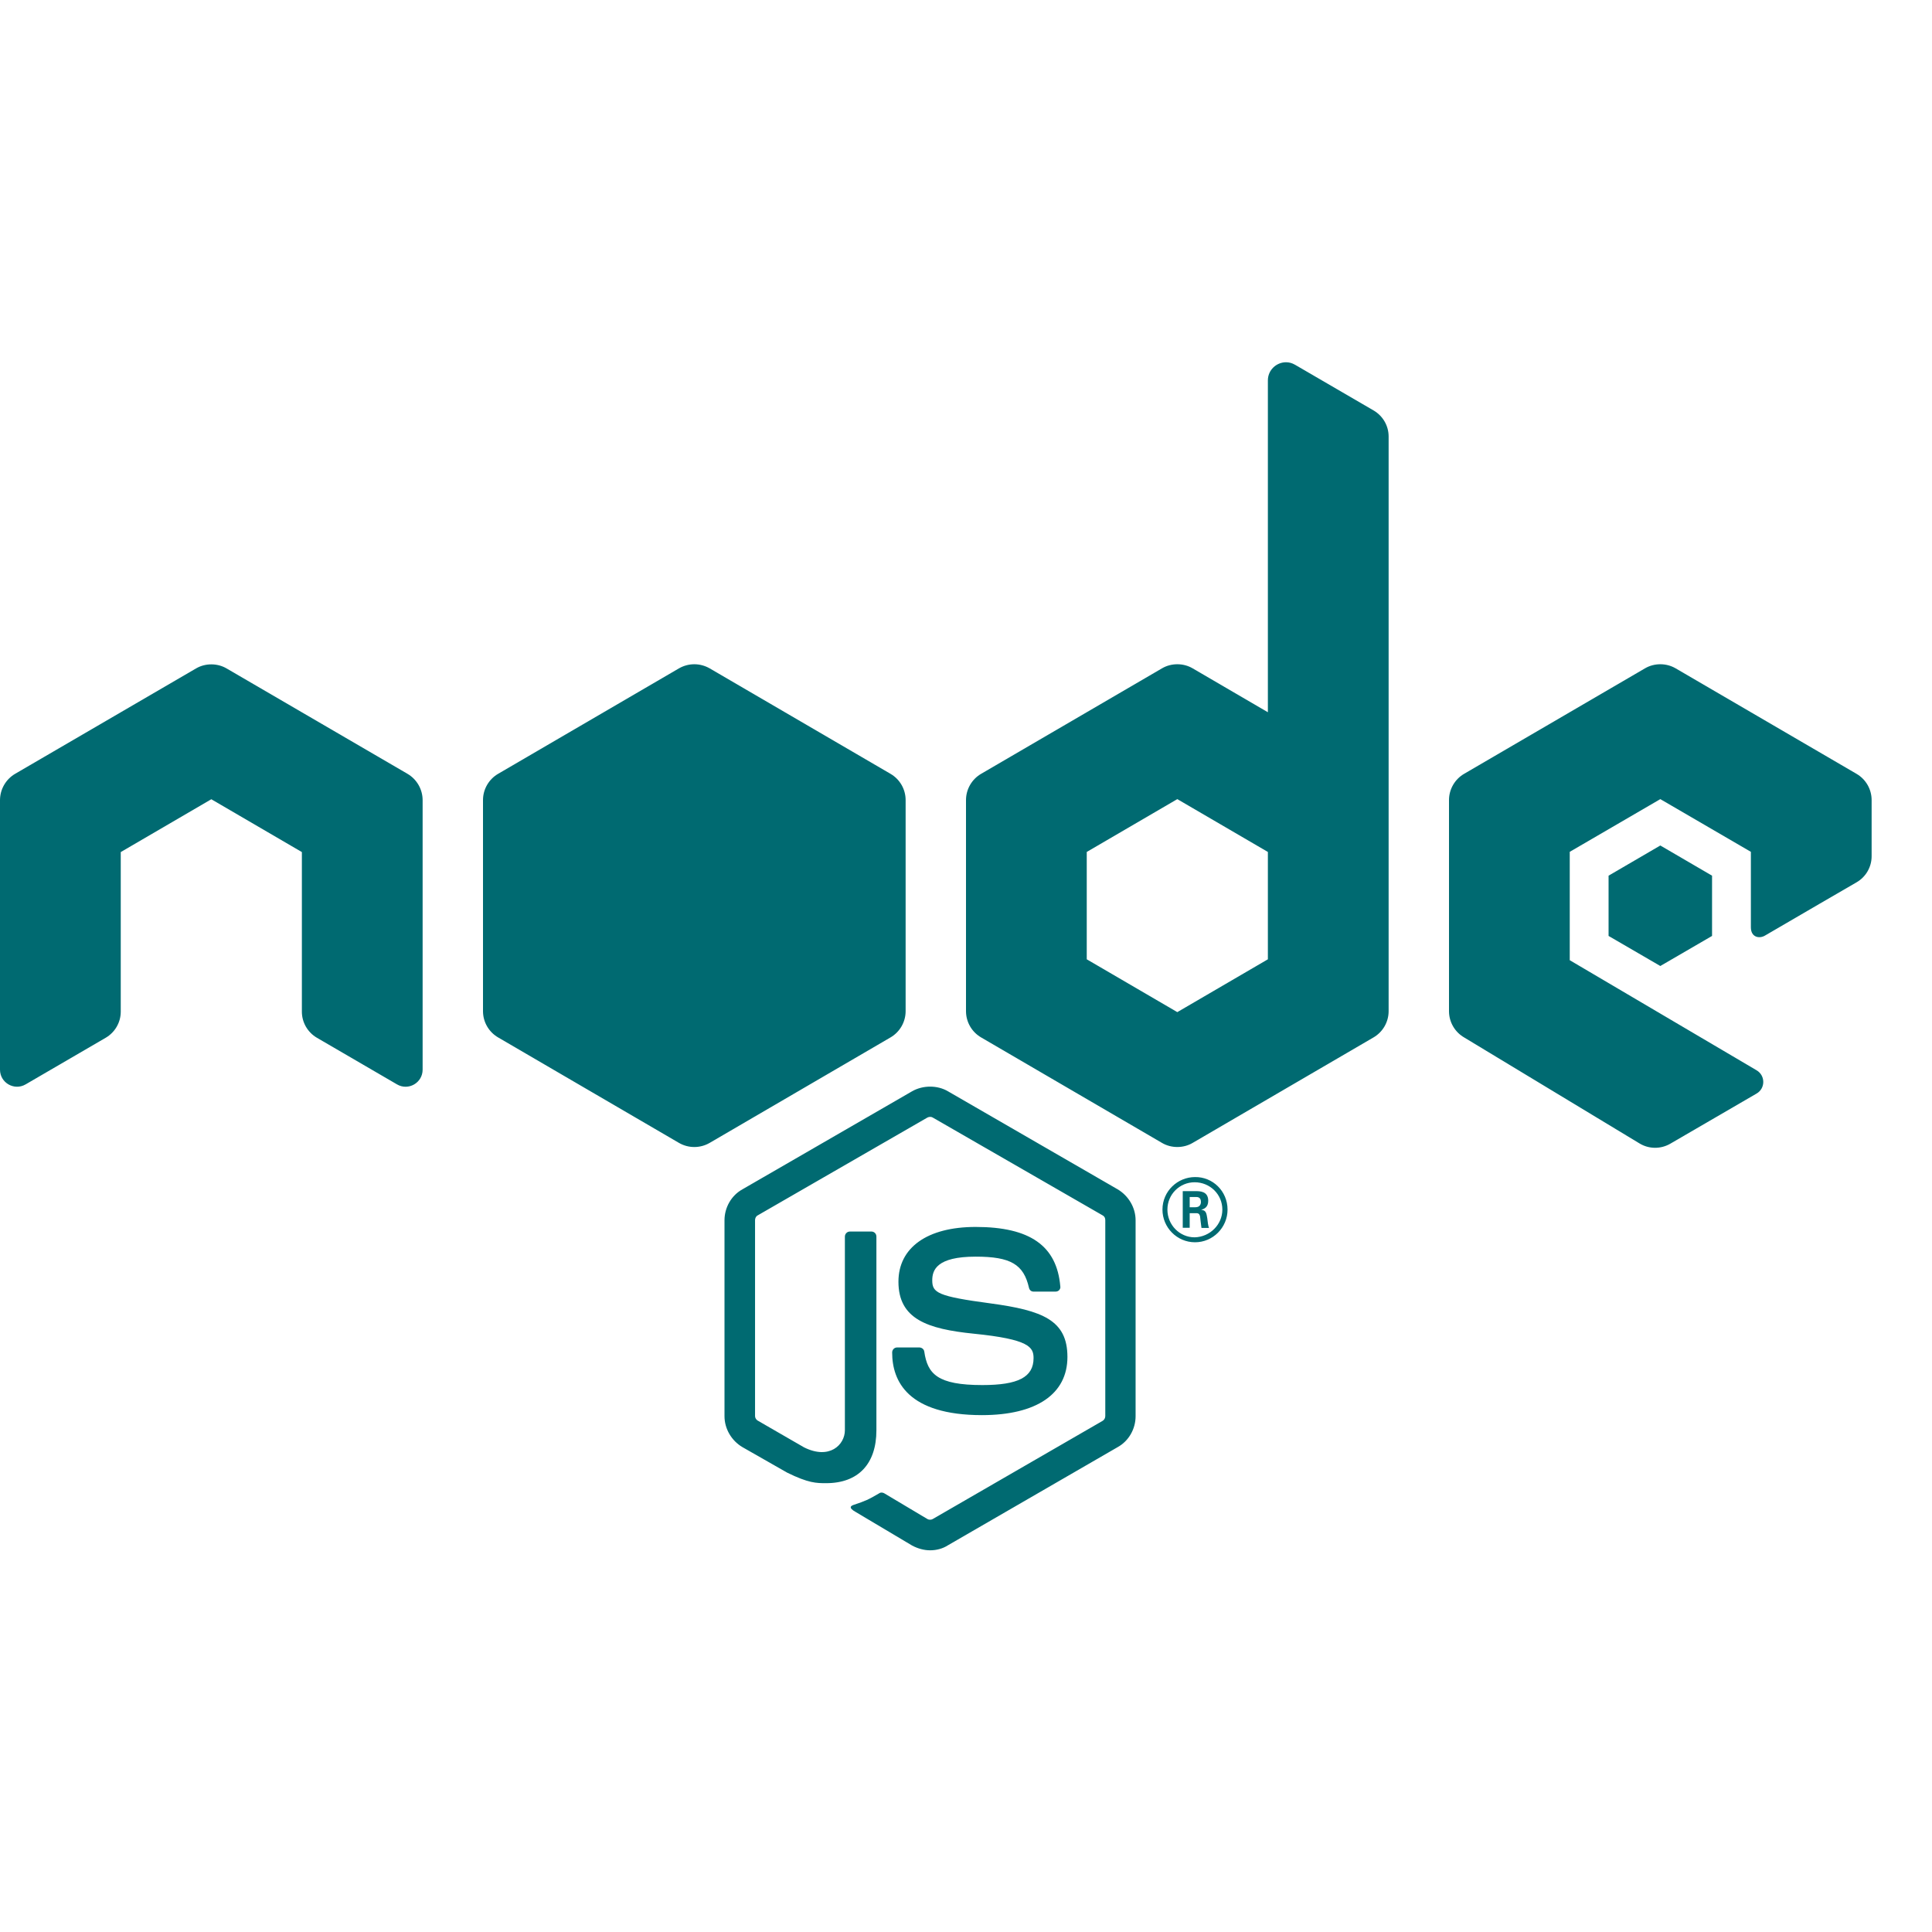
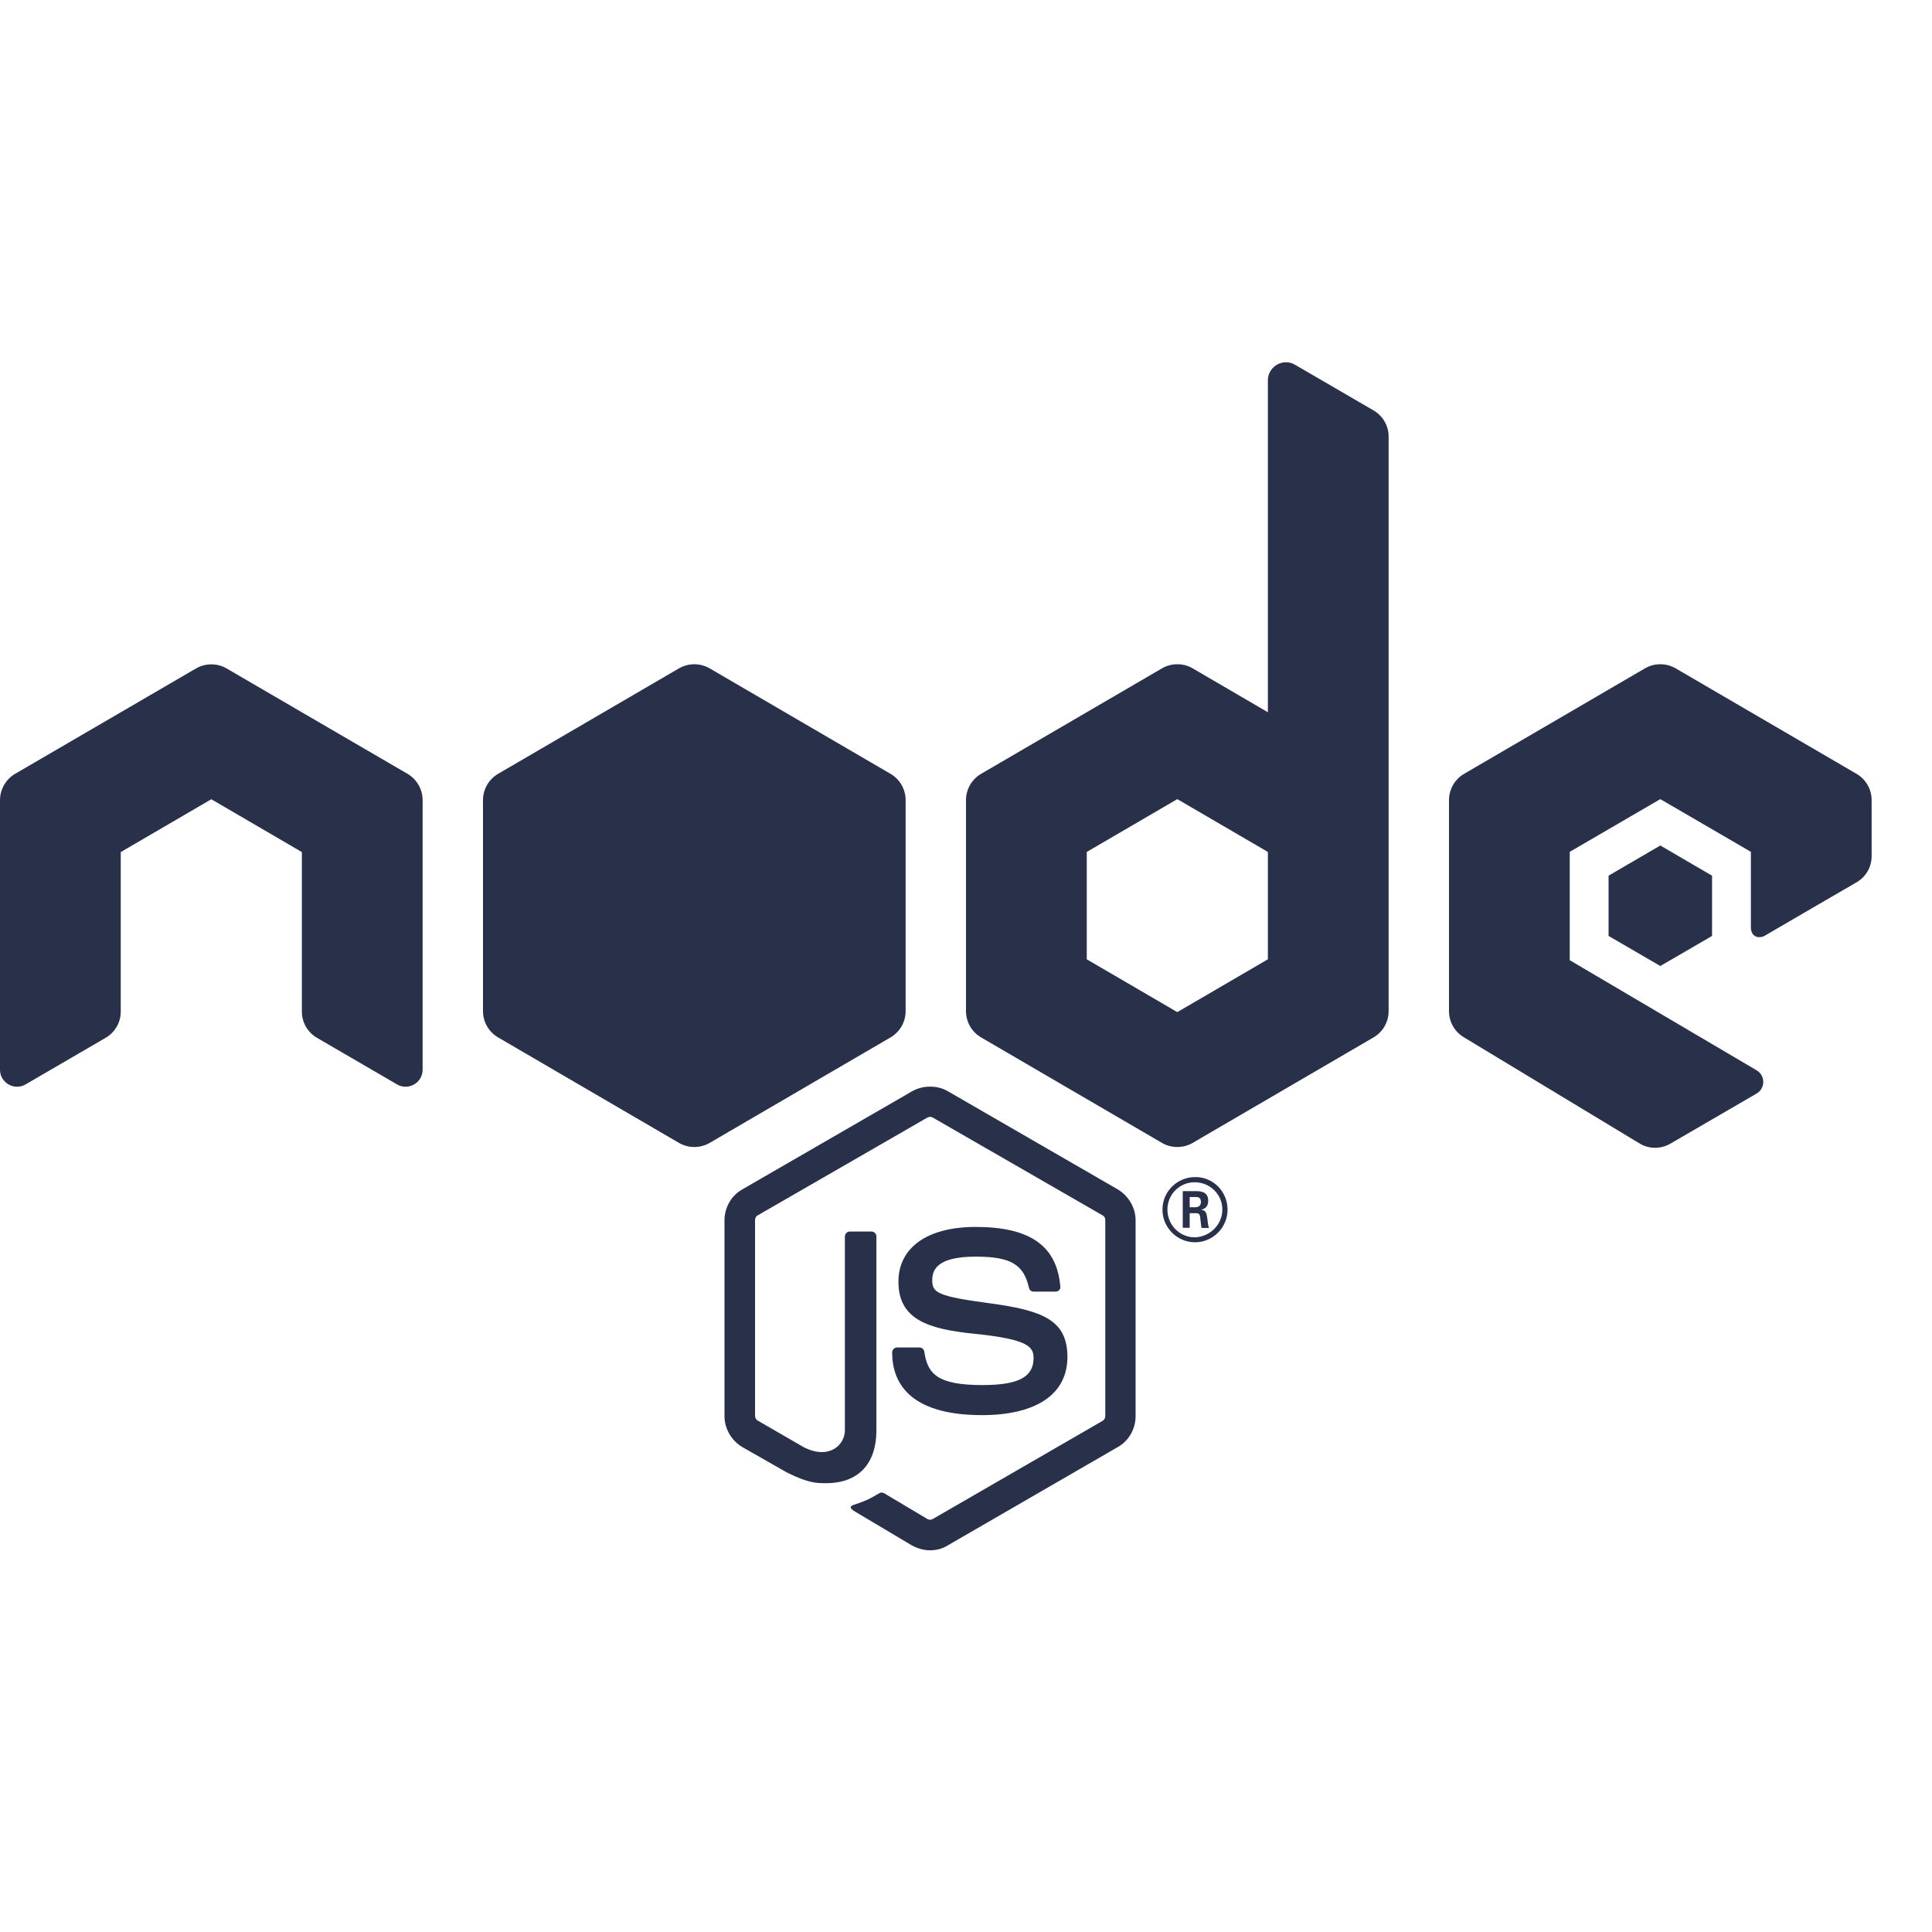
<svg xmlns="http://www.w3.org/2000/svg" viewBox="0 0 32 32" width="32px" height="32px">
-   <path fill="#006a71" d="M 21.301 6 C 21.144 6 21 6.126 21 6.301 L 21 11.797 L 19.754 11.07 C 19.676 11.024 19.588 11.002 19.5 11.002 C 19.412 11.002 19.324 11.024 19.246 11.07 L 16.252 12.816 C 16.096 12.906 16 13.073 16 13.252 L 16 16.748 C 16 16.928 16.096 17.094 16.252 17.184 L 19.246 18.93 C 19.324 18.976 19.412 18.998 19.5 18.998 C 19.588 18.998 19.676 18.976 19.754 18.93 L 22.748 17.184 C 22.904 17.094 23 16.927 23 16.748 L 23 15 L 23 13.252 L 23 7.23 C 23 7.052 22.905 6.889 22.752 6.799 L 21.449 6.041 C 21.4 6.013 21.351 6 21.301 6 z M 11.5 11.002 C 11.412 11.002 11.325 11.025 11.246 11.07 L 8.252 12.816 C 8.096 12.906 8 13.073 8 13.252 L 8 16.748 C 8 16.928 8.096 17.094 8.252 17.184 L 11.246 18.93 C 11.403 19.021 11.597 19.021 11.754 18.93 L 14.748 17.184 C 14.904 17.094 15 16.927 15 16.748 L 15 13.252 C 15 13.072 14.904 12.906 14.748 12.816 L 11.754 11.07 C 11.675 11.025 11.588 11.002 11.5 11.002 z M 27.5 11.002 C 27.412 11.002 27.324 11.024 27.246 11.07 L 24.252 12.816 C 24.096 12.906 24 13.073 24 13.252 L 24 16.748 C 24 16.928 24.096 17.094 24.252 17.184 L 27.156 18.939 C 27.312 19.034 27.508 19.035 27.666 18.943 L 29.094 18.113 C 29.242 18.028 29.243 17.814 29.094 17.727 L 26 15.904 L 26 14.109 L 27.5 13.236 L 29 14.109 L 29 15.359 C 29 15.526 29.14 15.552 29.234 15.496 C 29.612 15.274 30.752 14.613 30.752 14.613 C 30.905 14.524 31 14.36 31 14.182 L 31 13.252 C 31 13.072 30.904 12.906 30.748 12.816 L 27.754 11.07 C 27.675 11.024 27.588 11.002 27.5 11.002 z M 3.5 11.004 C 3.412 11.004 3.324 11.026 3.246 11.072 L 0.252 12.816 C 0.096 12.907 0 13.074 0 13.254 L 0 17.717 C 0 17.935 0.236 18.07 0.424 17.961 L 1.752 17.188 C 1.905 17.098 2 16.934 2 16.756 L 2 14.113 L 3.5 13.238 L 5 14.113 L 5 16.756 C 5 16.934 5.095 17.098 5.248 17.188 L 6.576 17.961 C 6.764 18.071 7 17.935 7 17.717 L 7 13.254 C 7 13.074 6.904 12.907 6.748 12.816 L 3.754 11.072 C 3.676 11.026 3.588 11.004 3.5 11.004 z M 19.5 13.236 L 21 14.111 L 21 15 L 21 15.889 L 19.5 16.764 L 18 15.889 L 18 14.111 L 19.5 13.236 z M 27.5 14.004 L 26.643 14.504 L 26.643 15.502 L 27.5 16 L 28.357 15.502 L 28.357 14.504 L 27.5 14.004 z M 15.406 17.998 C 15.303 17.998 15.199 18.023 15.109 18.074 L 12.297 19.699 C 12.112 19.801 12 20.002 12 20.211 L 12 23.457 C 12 23.666 12.117 23.863 12.297 23.969 L 13.037 24.391 C 13.392 24.566 13.523 24.566 13.684 24.566 C 14.214 24.566 14.516 24.249 14.516 23.689 L 14.516 20.482 C 14.516 20.433 14.478 20.398 14.434 20.398 L 14.078 20.398 C 14.029 20.398 13.994 20.438 13.994 20.482 L 13.994 23.689 C 13.994 23.932 13.737 24.182 13.318 23.973 L 12.549 23.529 C 12.524 23.514 12.506 23.484 12.506 23.455 L 12.506 20.209 C 12.506 20.18 12.52 20.146 12.549 20.131 L 15.361 18.51 C 15.391 18.495 15.425 18.495 15.449 18.51 L 18.264 20.131 C 18.293 20.146 18.307 20.175 18.307 20.209 L 18.307 23.455 C 18.307 23.489 18.288 23.518 18.264 23.533 L 15.449 25.16 C 15.424 25.175 15.385 25.175 15.361 25.16 L 14.643 24.732 C 14.624 24.722 14.593 24.717 14.574 24.727 C 14.375 24.844 14.335 24.859 14.15 24.922 C 14.101 24.937 14.035 24.967 14.176 25.045 L 15.109 25.6 C 15.202 25.649 15.304 25.678 15.406 25.678 C 15.513 25.678 15.617 25.649 15.699 25.596 L 18.512 23.969 C 18.697 23.867 18.809 23.666 18.809 23.457 L 18.809 20.211 C 18.809 20.002 18.692 19.806 18.512 19.699 L 15.699 18.074 C 15.612 18.023 15.509 17.998 15.406 17.998 z M 19.793 19.496 C 19.506 19.496 19.254 19.728 19.254 20.035 C 19.254 20.332 19.496 20.576 19.793 20.576 C 20.09 20.576 20.332 20.332 20.332 20.035 C 20.332 19.728 20.085 19.491 19.793 19.496 z M 19.787 19.582 C 20.041 19.582 20.246 19.782 20.246 20.035 C 20.246 20.283 20.04 20.488 19.787 20.494 C 19.538 20.494 19.336 20.288 19.336 20.035 C 19.336 19.782 19.539 19.582 19.787 19.582 z M 19.59 19.729 L 19.59 20.336 L 19.705 20.336 L 19.705 20.094 L 19.812 20.094 C 19.857 20.094 19.867 20.112 19.877 20.146 C 19.877 20.151 19.895 20.309 19.9 20.338 L 20.025 20.338 C 20.011 20.309 20.001 20.226 19.996 20.176 C 19.982 20.098 19.978 20.044 19.895 20.039 C 19.939 20.024 20.012 20.001 20.012 19.889 C 20.012 19.728 19.872 19.729 19.799 19.729 L 19.59 19.729 z M 19.705 19.826 L 19.803 19.826 C 19.833 19.826 19.891 19.825 19.891 19.908 C 19.891 19.942 19.876 19.997 19.797 19.996 L 19.705 19.996 L 19.705 19.826 z M 16.16 20.322 C 15.357 20.322 14.881 20.665 14.881 21.229 C 14.881 21.847 15.358 22.012 16.127 22.09 C 17.047 22.182 17.119 22.314 17.119 22.494 C 17.119 22.81 16.865 22.941 16.271 22.941 C 15.526 22.941 15.363 22.757 15.309 22.387 C 15.304 22.348 15.269 22.318 15.225 22.318 L 14.859 22.318 C 14.815 22.318 14.777 22.353 14.777 22.402 C 14.777 22.874 15.035 23.439 16.266 23.439 C 17.169 23.438 17.68 23.089 17.68 22.475 C 17.68 21.867 17.27 21.705 16.404 21.588 C 15.528 21.471 15.441 21.412 15.441 21.207 C 15.441 21.037 15.513 20.814 16.16 20.814 C 16.739 20.814 16.955 20.941 17.043 21.33 C 17.053 21.369 17.08 21.393 17.119 21.393 L 17.484 21.393 C 17.508 21.393 17.529 21.383 17.543 21.369 C 17.558 21.35 17.567 21.331 17.562 21.307 C 17.505 20.635 17.061 20.322 16.16 20.322 z" />
+   <path fill="#29314a" d="M 21.301 6 C 21.144 6 21 6.126 21 6.301 L 21 11.797 L 19.754 11.07 C 19.676 11.024 19.588 11.002 19.5 11.002 C 19.412 11.002 19.324 11.024 19.246 11.07 L 16.252 12.816 C 16.096 12.906 16 13.073 16 13.252 L 16 16.748 C 16 16.928 16.096 17.094 16.252 17.184 L 19.246 18.93 C 19.324 18.976 19.412 18.998 19.5 18.998 C 19.588 18.998 19.676 18.976 19.754 18.93 L 22.748 17.184 C 22.904 17.094 23 16.927 23 16.748 L 23 15 L 23 13.252 L 23 7.23 C 23 7.052 22.905 6.889 22.752 6.799 L 21.449 6.041 C 21.4 6.013 21.351 6 21.301 6 z M 11.5 11.002 C 11.412 11.002 11.325 11.025 11.246 11.07 L 8.252 12.816 C 8.096 12.906 8 13.073 8 13.252 L 8 16.748 C 8 16.928 8.096 17.094 8.252 17.184 L 11.246 18.93 C 11.403 19.021 11.597 19.021 11.754 18.93 L 14.748 17.184 C 14.904 17.094 15 16.927 15 16.748 L 15 13.252 C 15 13.072 14.904 12.906 14.748 12.816 L 11.754 11.07 C 11.675 11.025 11.588 11.002 11.5 11.002 z M 27.5 11.002 C 27.412 11.002 27.324 11.024 27.246 11.07 L 24.252 12.816 C 24.096 12.906 24 13.073 24 13.252 L 24 16.748 C 24 16.928 24.096 17.094 24.252 17.184 L 27.156 18.939 C 27.312 19.034 27.508 19.035 27.666 18.943 L 29.094 18.113 C 29.242 18.028 29.243 17.814 29.094 17.727 L 26 15.904 L 26 14.109 L 27.5 13.236 L 29 14.109 L 29 15.359 C 29 15.526 29.14 15.552 29.234 15.496 C 29.612 15.274 30.752 14.613 30.752 14.613 C 30.905 14.524 31 14.36 31 14.182 L 31 13.252 C 31 13.072 30.904 12.906 30.748 12.816 L 27.754 11.07 C 27.675 11.024 27.588 11.002 27.5 11.002 z M 3.5 11.004 C 3.412 11.004 3.324 11.026 3.246 11.072 L 0.252 12.816 C 0.096 12.907 0 13.074 0 13.254 L 0 17.717 C 0 17.935 0.236 18.07 0.424 17.961 L 1.752 17.188 C 1.905 17.098 2 16.934 2 16.756 L 2 14.113 L 3.5 13.238 L 5 14.113 L 5 16.756 C 5 16.934 5.095 17.098 5.248 17.188 L 6.576 17.961 C 6.764 18.071 7 17.935 7 17.717 L 7 13.254 C 7 13.074 6.904 12.907 6.748 12.816 L 3.754 11.072 C 3.676 11.026 3.588 11.004 3.5 11.004 z M 19.5 13.236 L 21 14.111 L 21 15 L 21 15.889 L 19.5 16.764 L 18 15.889 L 18 14.111 L 19.5 13.236 z M 27.5 14.004 L 26.643 14.504 L 26.643 15.502 L 27.5 16 L 28.357 15.502 L 28.357 14.504 L 27.5 14.004 z M 15.406 17.998 C 15.303 17.998 15.199 18.023 15.109 18.074 L 12.297 19.699 C 12.112 19.801 12 20.002 12 20.211 L 12 23.457 C 12 23.666 12.117 23.863 12.297 23.969 L 13.037 24.391 C 13.392 24.566 13.523 24.566 13.684 24.566 C 14.214 24.566 14.516 24.249 14.516 23.689 L 14.516 20.482 C 14.516 20.433 14.478 20.398 14.434 20.398 L 14.078 20.398 C 14.029 20.398 13.994 20.438 13.994 20.482 L 13.994 23.689 C 13.994 23.932 13.737 24.182 13.318 23.973 L 12.549 23.529 C 12.524 23.514 12.506 23.484 12.506 23.455 L 12.506 20.209 C 12.506 20.18 12.52 20.146 12.549 20.131 L 15.361 18.51 C 15.391 18.495 15.425 18.495 15.449 18.51 L 18.264 20.131 C 18.293 20.146 18.307 20.175 18.307 20.209 L 18.307 23.455 C 18.307 23.489 18.288 23.518 18.264 23.533 L 15.449 25.16 C 15.424 25.175 15.385 25.175 15.361 25.16 L 14.643 24.732 C 14.624 24.722 14.593 24.717 14.574 24.727 C 14.375 24.844 14.335 24.859 14.15 24.922 C 14.101 24.937 14.035 24.967 14.176 25.045 L 15.109 25.6 C 15.202 25.649 15.304 25.678 15.406 25.678 C 15.513 25.678 15.617 25.649 15.699 25.596 L 18.512 23.969 C 18.697 23.867 18.809 23.666 18.809 23.457 L 18.809 20.211 C 18.809 20.002 18.692 19.806 18.512 19.699 L 15.699 18.074 C 15.612 18.023 15.509 17.998 15.406 17.998 z M 19.793 19.496 C 19.506 19.496 19.254 19.728 19.254 20.035 C 19.254 20.332 19.496 20.576 19.793 20.576 C 20.09 20.576 20.332 20.332 20.332 20.035 C 20.332 19.728 20.085 19.491 19.793 19.496 z M 19.787 19.582 C 20.041 19.582 20.246 19.782 20.246 20.035 C 20.246 20.283 20.04 20.488 19.787 20.494 C 19.538 20.494 19.336 20.288 19.336 20.035 C 19.336 19.782 19.539 19.582 19.787 19.582 z M 19.59 19.729 L 19.59 20.336 L 19.705 20.336 L 19.705 20.094 L 19.812 20.094 C 19.857 20.094 19.867 20.112 19.877 20.146 C 19.877 20.151 19.895 20.309 19.9 20.338 L 20.025 20.338 C 20.011 20.309 20.001 20.226 19.996 20.176 C 19.982 20.098 19.978 20.044 19.895 20.039 C 19.939 20.024 20.012 20.001 20.012 19.889 C 20.012 19.728 19.872 19.729 19.799 19.729 L 19.59 19.729 z M 19.705 19.826 L 19.803 19.826 C 19.833 19.826 19.891 19.825 19.891 19.908 C 19.891 19.942 19.876 19.997 19.797 19.996 L 19.705 19.996 L 19.705 19.826 z M 16.16 20.322 C 15.357 20.322 14.881 20.665 14.881 21.229 C 14.881 21.847 15.358 22.012 16.127 22.09 C 17.047 22.182 17.119 22.314 17.119 22.494 C 17.119 22.81 16.865 22.941 16.271 22.941 C 15.526 22.941 15.363 22.757 15.309 22.387 C 15.304 22.348 15.269 22.318 15.225 22.318 L 14.859 22.318 C 14.815 22.318 14.777 22.353 14.777 22.402 C 14.777 22.874 15.035 23.439 16.266 23.439 C 17.169 23.438 17.68 23.089 17.68 22.475 C 17.68 21.867 17.27 21.705 16.404 21.588 C 15.528 21.471 15.441 21.412 15.441 21.207 C 15.441 21.037 15.513 20.814 16.16 20.814 C 16.739 20.814 16.955 20.941 17.043 21.33 C 17.053 21.369 17.08 21.393 17.119 21.393 L 17.484 21.393 C 17.508 21.393 17.529 21.383 17.543 21.369 C 17.558 21.35 17.567 21.331 17.562 21.307 C 17.505 20.635 17.061 20.322 16.16 20.322 z" />
</svg>
